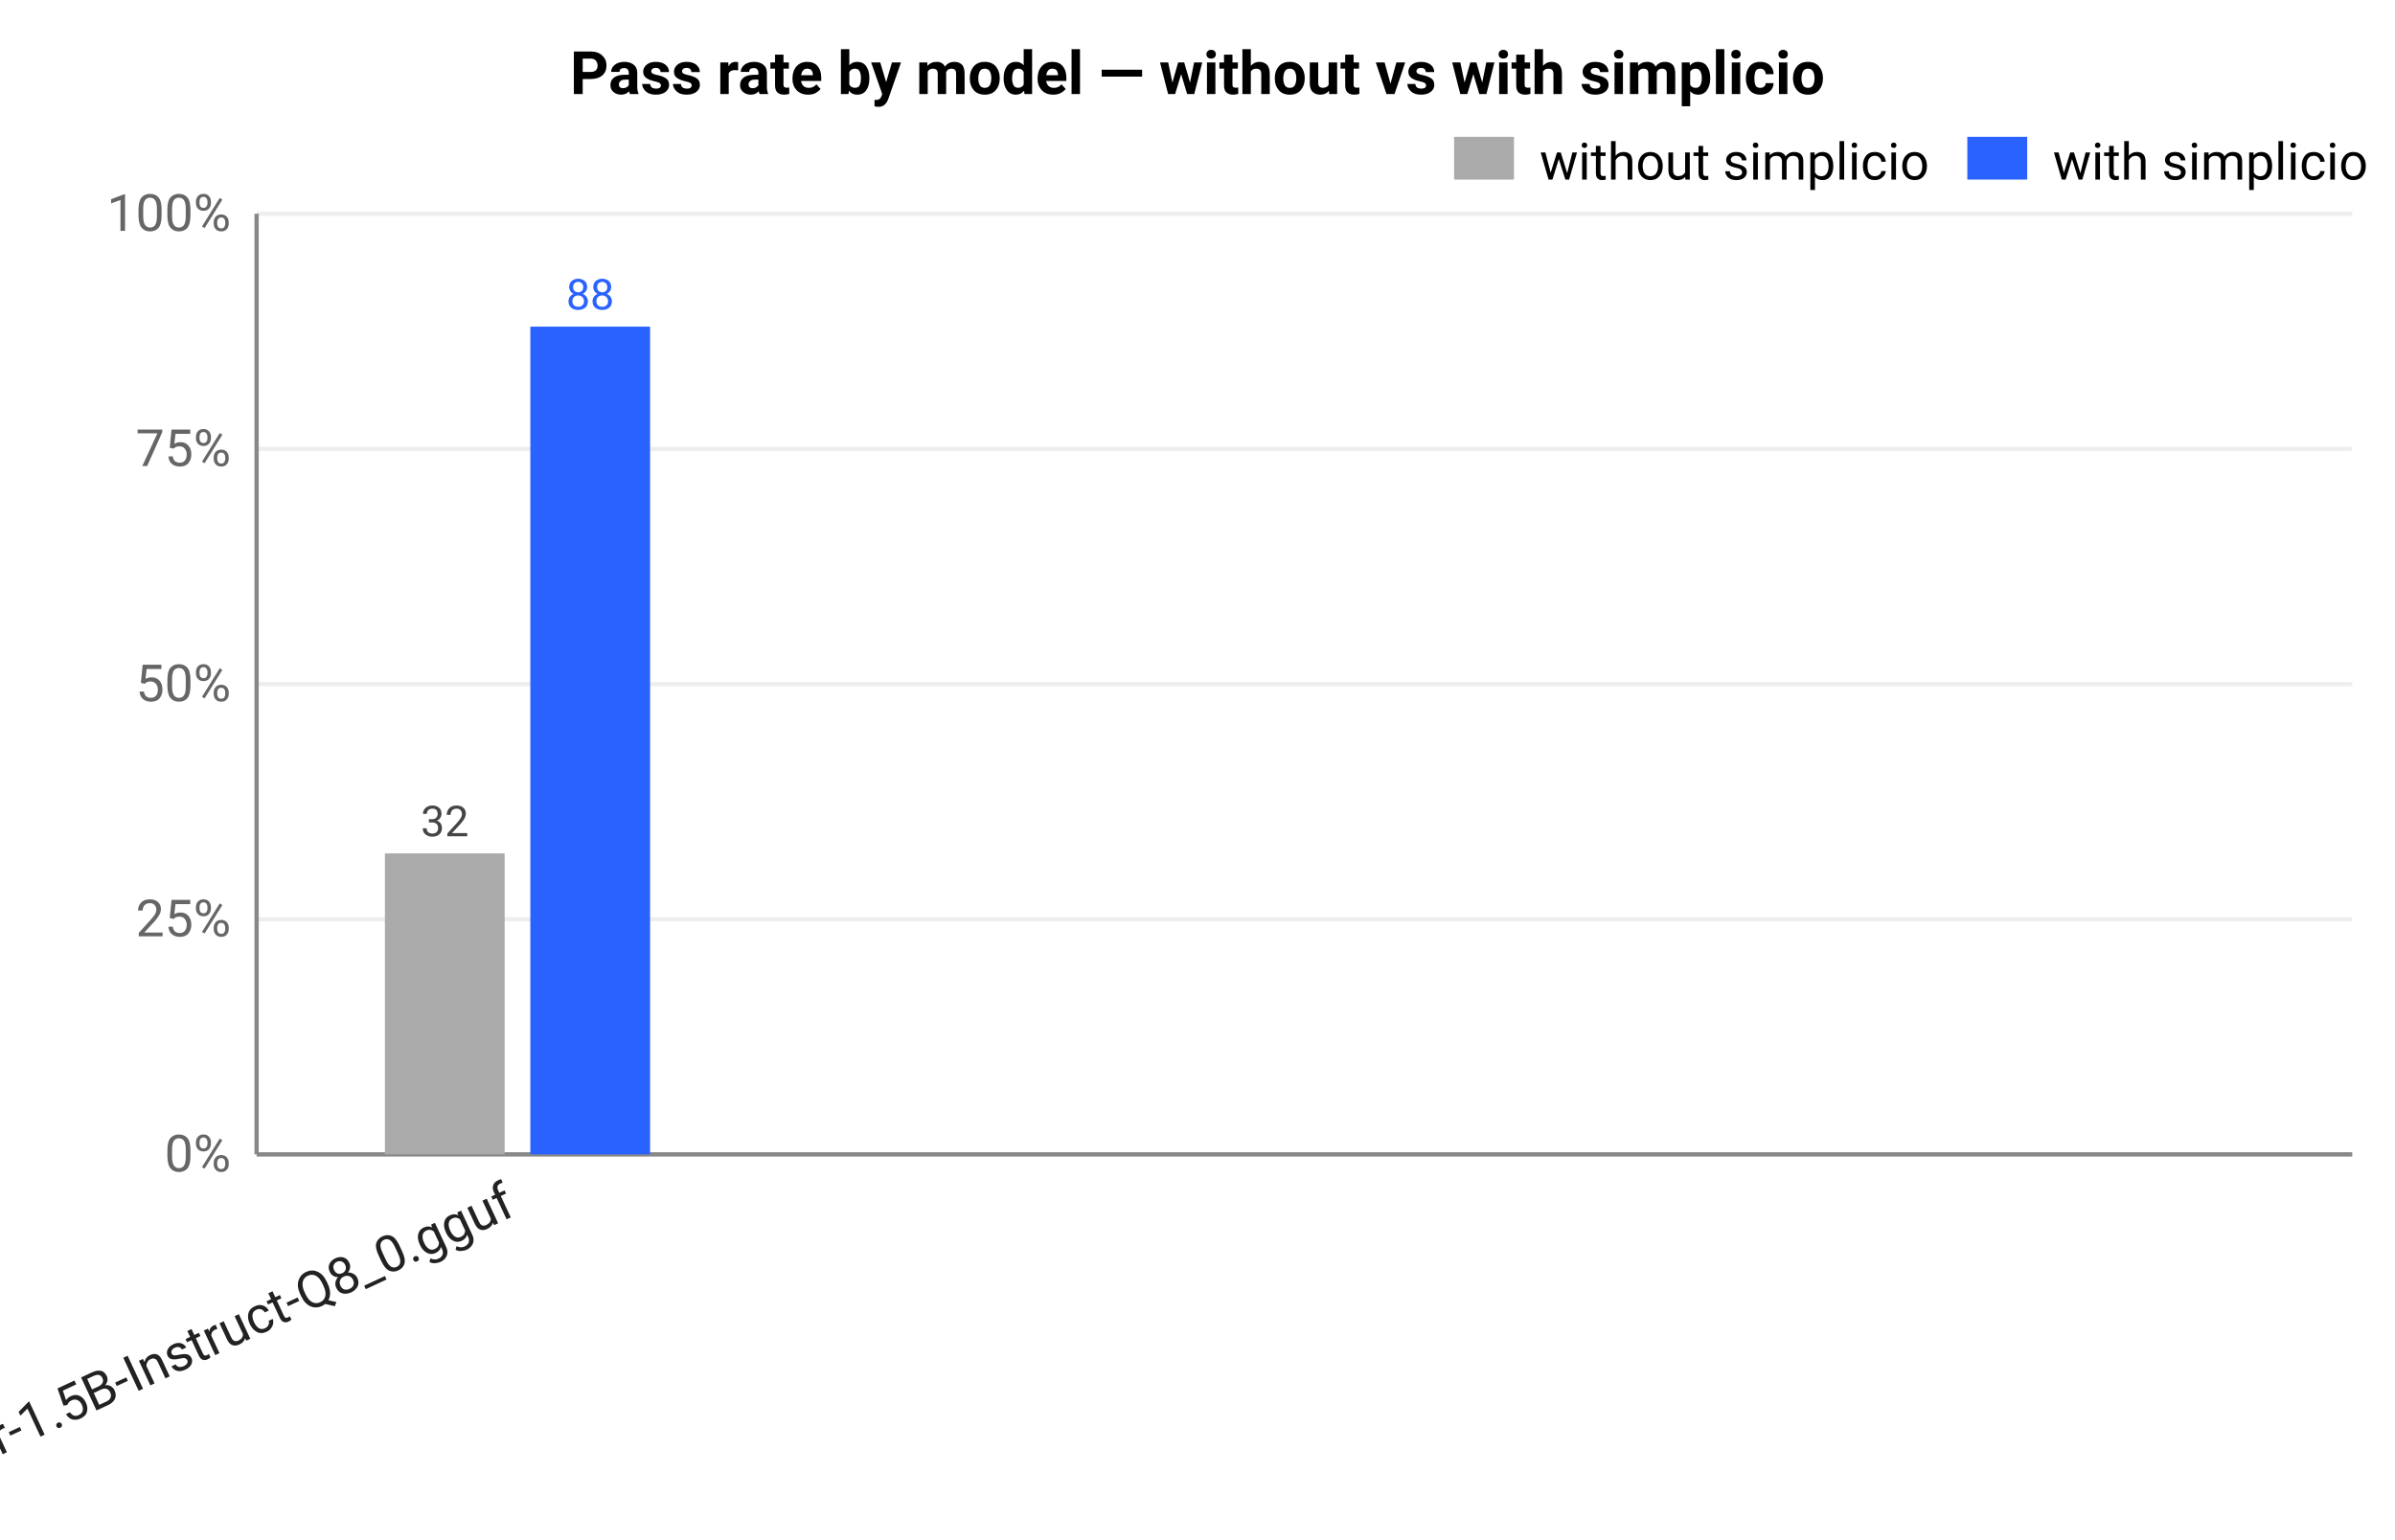
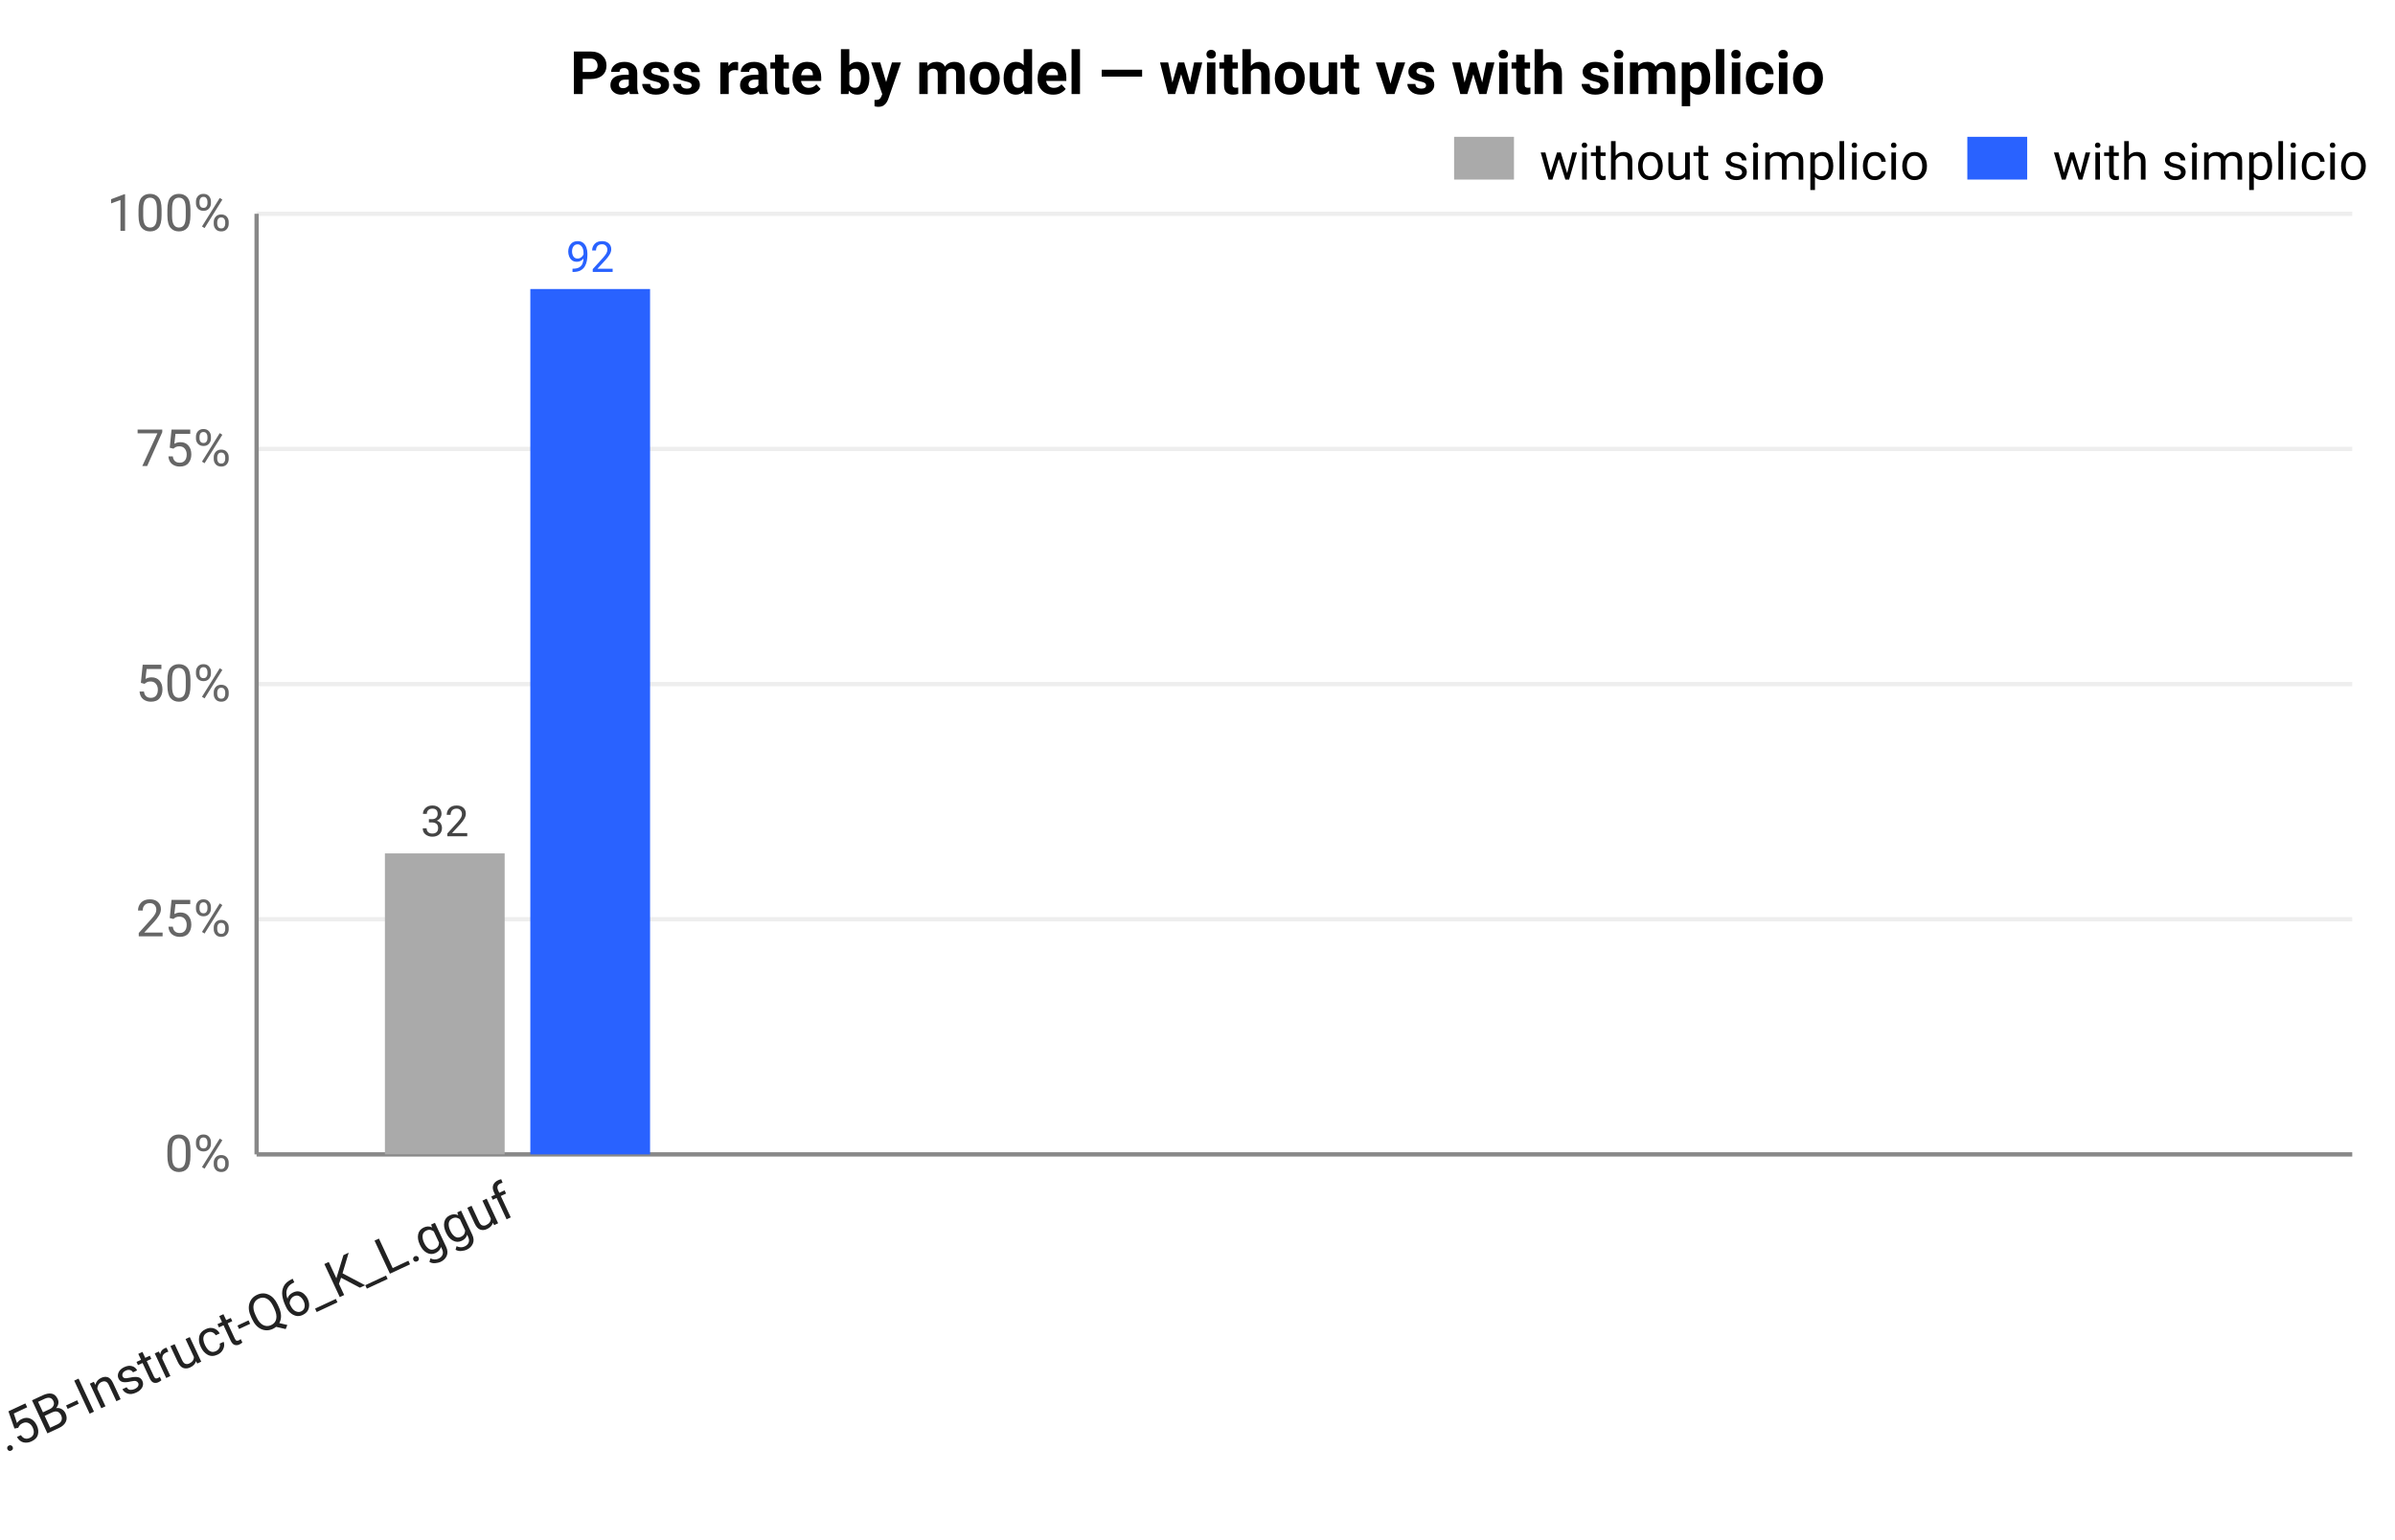
<svg xmlns="http://www.w3.org/2000/svg" viewBox="0 0 560 360" font-family="-apple-system,Segoe UI,Roboto,sans-serif" font-size="12">
  <style>.bar-sem{fill:#aaa}.bar-com{fill:#2962ff}.lbl{fill:#222}.ax{stroke:#888;stroke-width:1}.grid{stroke:#eee;stroke-width:1}</style>
  <text x="280.0" y="22" text-anchor="middle" font-weight="600" font-size="14">Pass rate by model — without vs with simplicio</text>
  <line x1="60" y1="50.0" x2="550" y2="50.0" class="grid" />
  <text x="54" y="54.0" text-anchor="end" fill="#666">100%</text>
  <line x1="60" y1="105.0" x2="550" y2="105.0" class="grid" />
  <text x="54" y="109.0" text-anchor="end" fill="#666">75%</text>
  <line x1="60" y1="160.0" x2="550" y2="160.0" class="grid" />
  <text x="54" y="164.0" text-anchor="end" fill="#666">50%</text>
  <line x1="60" y1="215.0" x2="550" y2="215.0" class="grid" />
  <text x="54" y="219.0" text-anchor="end" fill="#666">25%</text>
  <line x1="60" y1="270.0" x2="550" y2="270.0" class="grid" />
  <text x="54" y="274.0" text-anchor="end" fill="#666">0%</text>
  <line x1="60" y1="270" x2="550" y2="270" class="ax" />
  <line x1="60" y1="50" x2="60" y2="270" class="ax" />
  <rect x="90" y="199.6" width="28" height="70.4" class="bar-sem" />
-   <rect x="124" y="76.4" width="28" height="193.6" class="bar-com" />
+   <rect x="124" y="67.6" width="28" height="202.4" class="bar-com" />
  <text x="104.0" y="195.6" text-anchor="middle" fill="#444" font-size="10">32</text>
-   <text x="138.0" y="72.4" text-anchor="middle" fill="#2962ff" font-size="10">88</text>
-   <text x="121" y="284" transform="rotate(-25 121 284)" text-anchor="end" class="lbl">Qwen2.5-Coder-1.5B-Instruct-Q8_0.gguf</text>
+   <text x="138.0" y="63.6" text-anchor="middle" fill="#2962ff" font-size="10">92</text>
+   <text x="121" y="284" transform="rotate(-25 121 284)" text-anchor="end" class="lbl">Qwen2.5-Coder-1.5B-Instruct-Q6_K_L.gguf</text>
  <rect x="340" y="32" width="14" height="10" class="bar-sem" />
  <text x="360" y="42">without simplicio</text>
  <rect x="460" y="32" width="14" height="10" class="bar-com" />
  <text x="480" y="42">with simplicio</text>
</svg>
